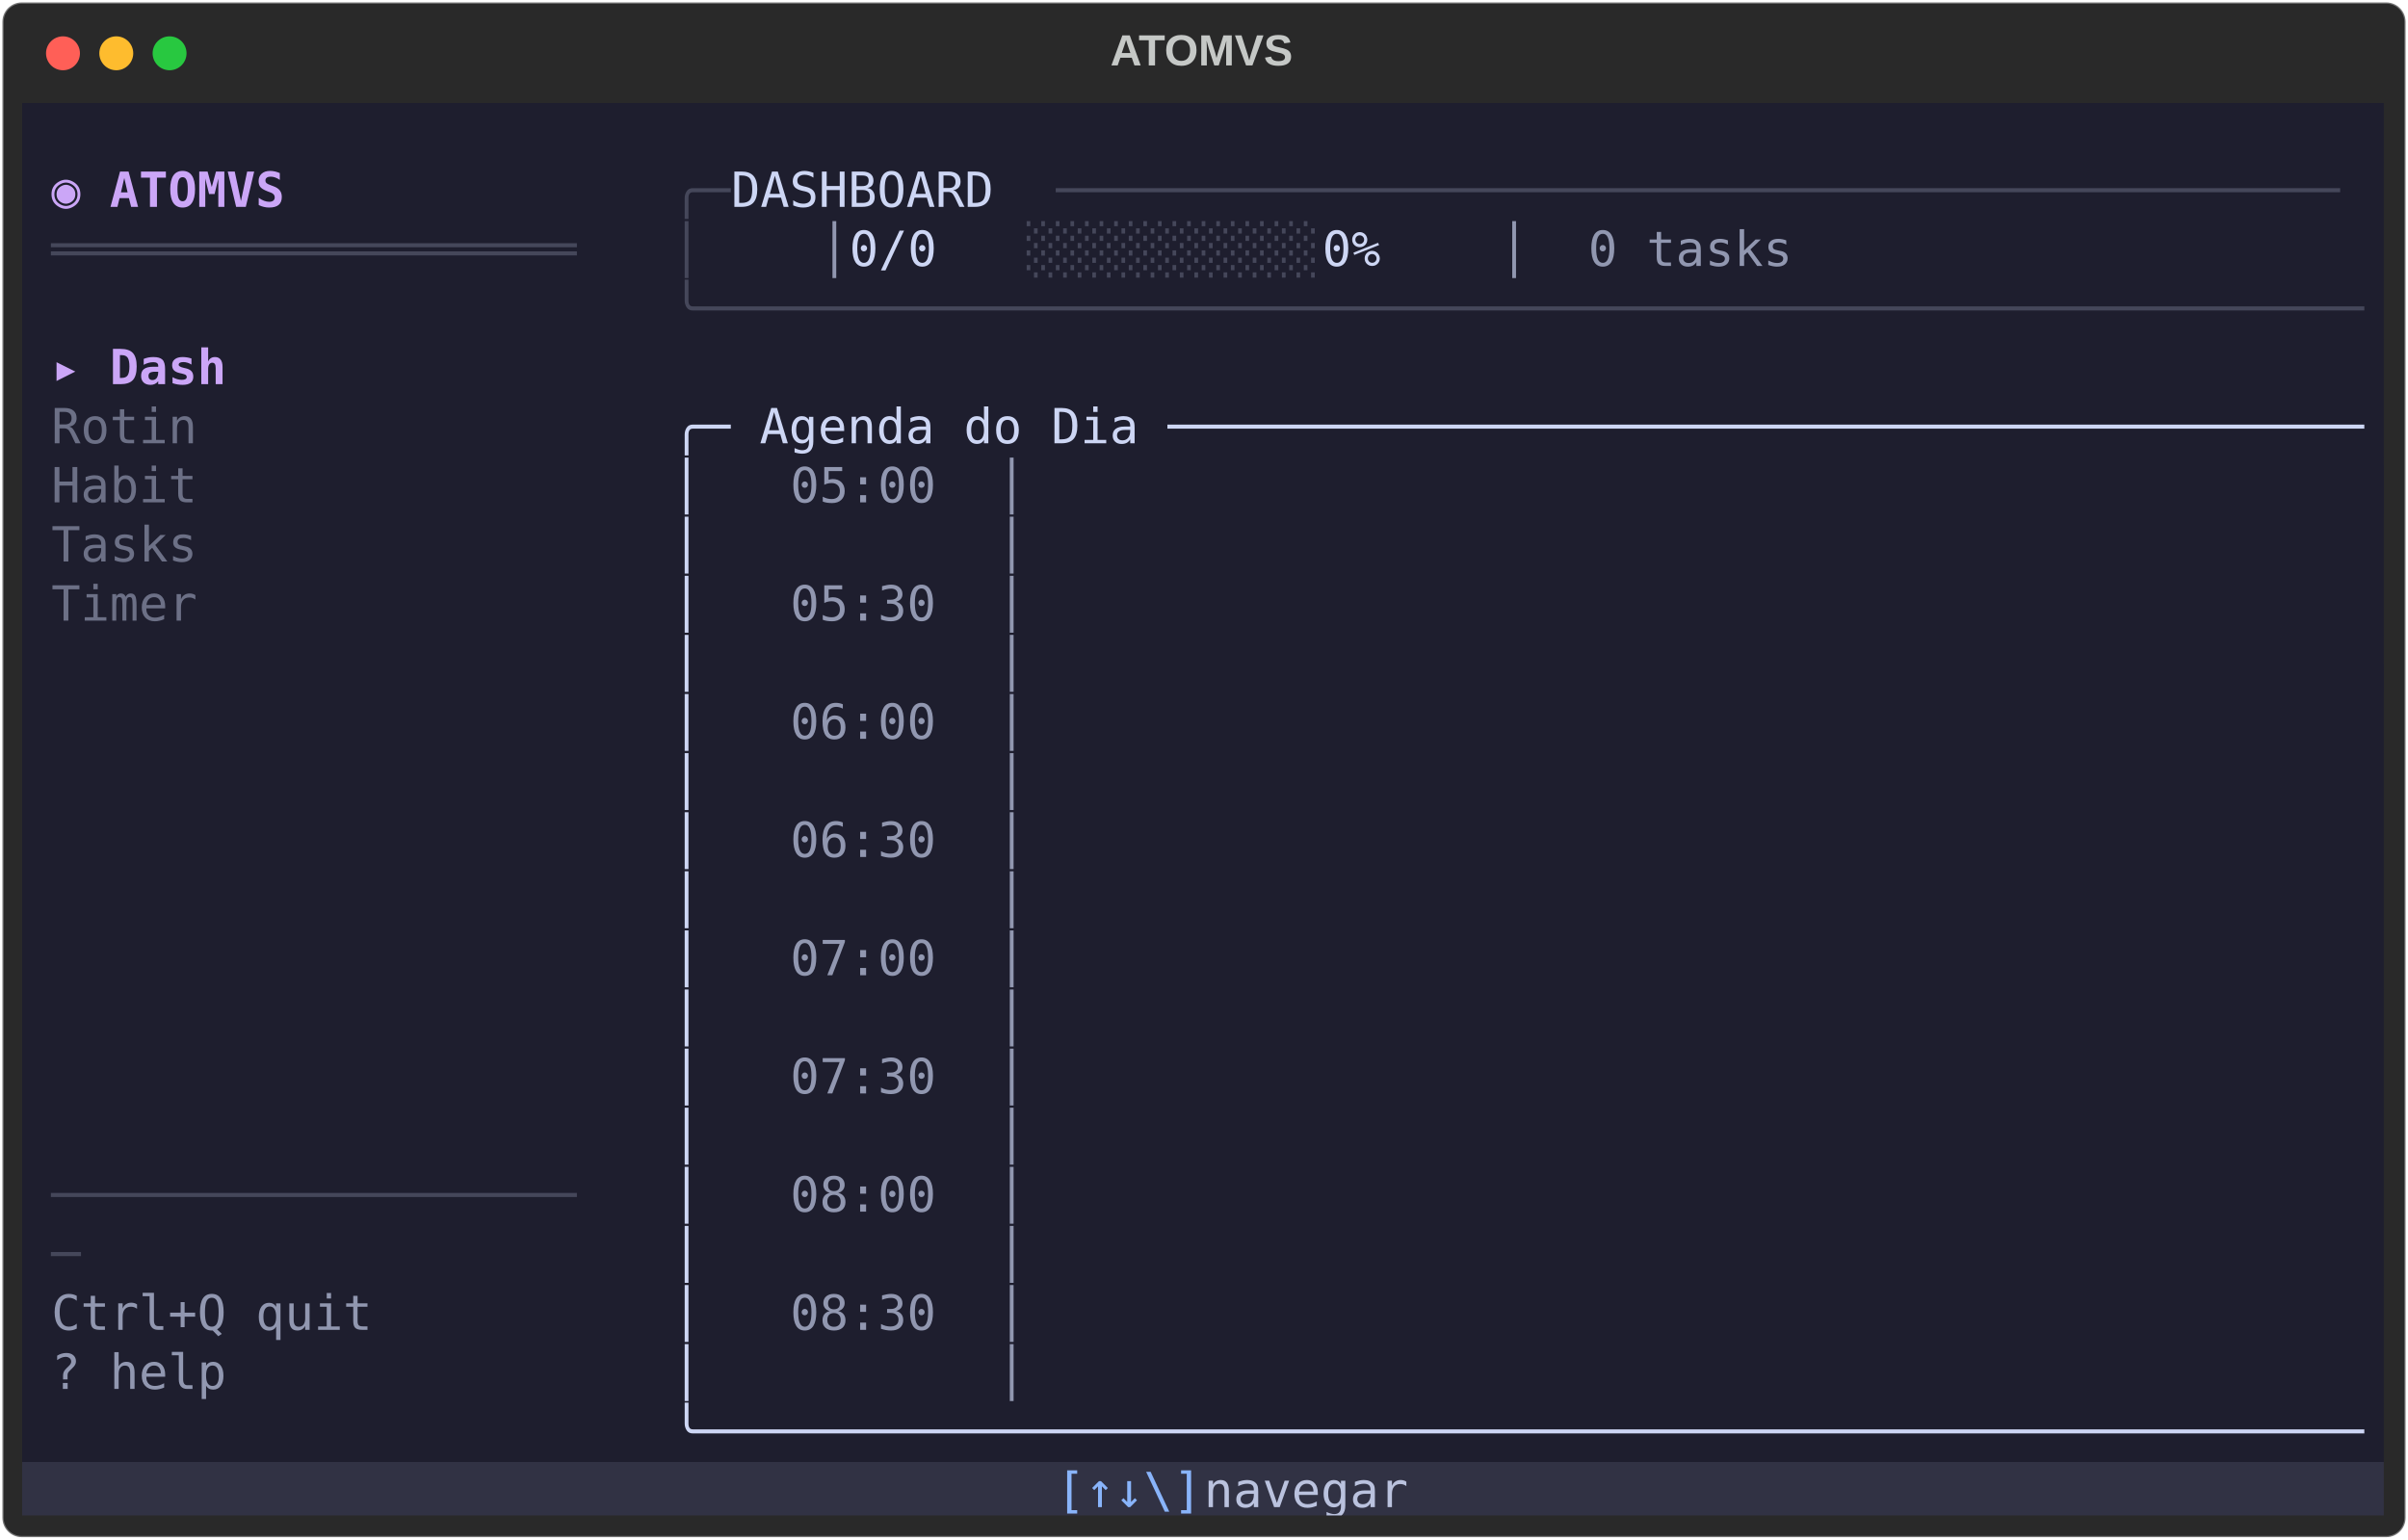
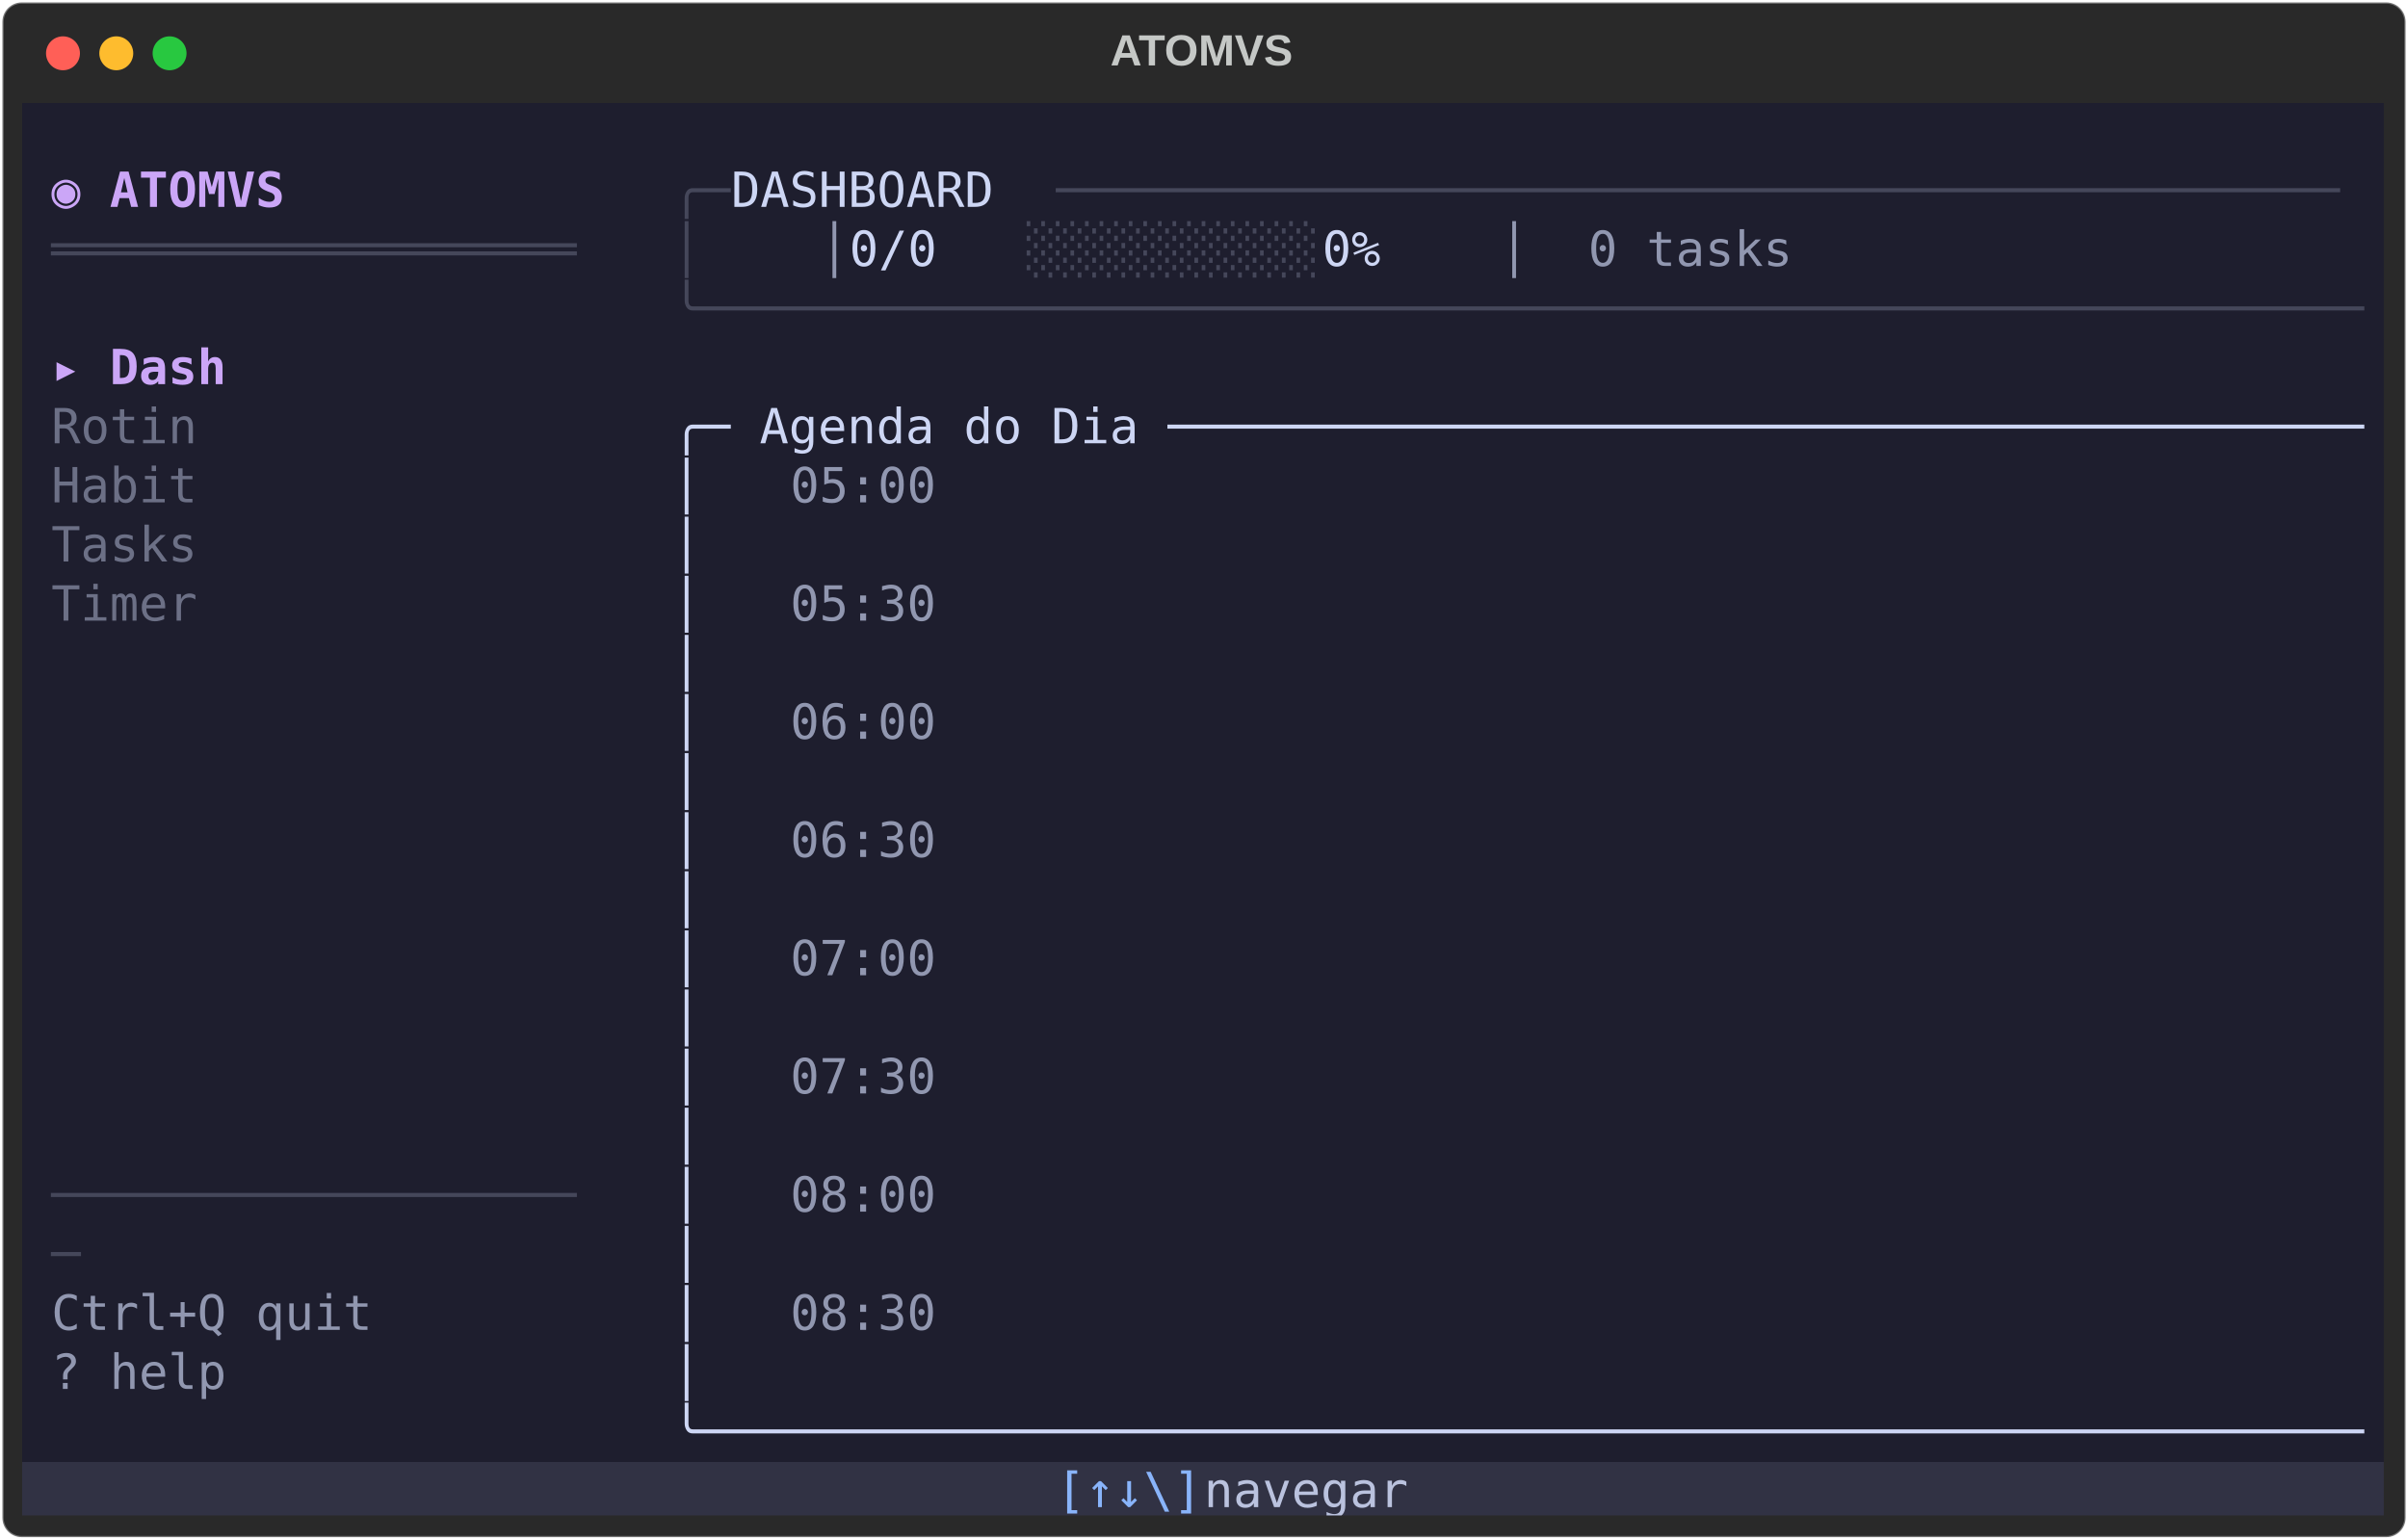
<svg xmlns="http://www.w3.org/2000/svg" class="rich-terminal" viewBox="0 0 994 635.6">
  <style>

    @font-face {
        font-family: "Fira Code";
        src: local("FiraCode-Regular"),
                url("https://cdnjs.cloudflare.com/ajax/libs/firacode/6.2.0/woff2/FiraCode-Regular.woff2") format("woff2"),
                url("https://cdnjs.cloudflare.com/ajax/libs/firacode/6.2.0/woff/FiraCode-Regular.woff") format("woff");
        font-style: normal;
        font-weight: 400;
    }
    @font-face {
        font-family: "Fira Code";
        src: local("FiraCode-Bold"),
                url("https://cdnjs.cloudflare.com/ajax/libs/firacode/6.2.0/woff2/FiraCode-Bold.woff2") format("woff2"),
                url("https://cdnjs.cloudflare.com/ajax/libs/firacode/6.2.0/woff/FiraCode-Bold.woff") format("woff");
        font-style: bold;
        font-weight: 700;
    }

    .terminal-matrix {
        font-family: Fira Code, monospace;
        font-size: 20px;
        line-height: 24.4px;
        font-variant-east-asian: full-width;
    }

    .terminal-title {
        font-size: 18px;
        font-weight: bold;
        font-family: arial;
    }

    .terminal-r1 { fill: #c5c8c6 }
.terminal-r2 { fill: #cba6f7;font-weight: bold }
.terminal-r3 { fill: #45475a }
.terminal-r4 { fill: #cdd6f4 }
.terminal-r5 { fill: #9197b0 }
.terminal-r6 { fill: #6c7086 }
.terminal-r7 { fill: #1e1e2e }
.terminal-r8 { fill: #89b4fa }
.terminal-r9 { fill: #bac2de }
    </style>
  <defs>
    <clipPath id="terminal-clip-terminal">
      <rect x="0" y="0" width="975.0" height="584.6" />
    </clipPath>
    <clipPath id="terminal-line-0">
      <rect x="0" y="1.5" width="976" height="24.65" />
    </clipPath>
    <clipPath id="terminal-line-1">
      <rect x="0" y="25.9" width="976" height="24.65" />
    </clipPath>
    <clipPath id="terminal-line-2">
      <rect x="0" y="50.3" width="976" height="24.65" />
    </clipPath>
    <clipPath id="terminal-line-3">
      <rect x="0" y="74.7" width="976" height="24.65" />
    </clipPath>
    <clipPath id="terminal-line-4">
      <rect x="0" y="99.1" width="976" height="24.65" />
    </clipPath>
    <clipPath id="terminal-line-5">
      <rect x="0" y="123.5" width="976" height="24.65" />
    </clipPath>
    <clipPath id="terminal-line-6">
      <rect x="0" y="147.9" width="976" height="24.65" />
    </clipPath>
    <clipPath id="terminal-line-7">
      <rect x="0" y="172.3" width="976" height="24.65" />
    </clipPath>
    <clipPath id="terminal-line-8">
      <rect x="0" y="196.7" width="976" height="24.65" />
    </clipPath>
    <clipPath id="terminal-line-9">
      <rect x="0" y="221.1" width="976" height="24.65" />
    </clipPath>
    <clipPath id="terminal-line-10">
      <rect x="0" y="245.5" width="976" height="24.65" />
    </clipPath>
    <clipPath id="terminal-line-11">
      <rect x="0" y="269.9" width="976" height="24.65" />
    </clipPath>
    <clipPath id="terminal-line-12">
      <rect x="0" y="294.3" width="976" height="24.65" />
    </clipPath>
    <clipPath id="terminal-line-13">
      <rect x="0" y="318.7" width="976" height="24.65" />
    </clipPath>
    <clipPath id="terminal-line-14">
      <rect x="0" y="343.1" width="976" height="24.65" />
    </clipPath>
    <clipPath id="terminal-line-15">
      <rect x="0" y="367.5" width="976" height="24.65" />
    </clipPath>
    <clipPath id="terminal-line-16">
      <rect x="0" y="391.9" width="976" height="24.65" />
    </clipPath>
    <clipPath id="terminal-line-17">
      <rect x="0" y="416.3" width="976" height="24.65" />
    </clipPath>
    <clipPath id="terminal-line-18">
      <rect x="0" y="440.7" width="976" height="24.65" />
    </clipPath>
    <clipPath id="terminal-line-19">
      <rect x="0" y="465.1" width="976" height="24.65" />
    </clipPath>
    <clipPath id="terminal-line-20">
      <rect x="0" y="489.5" width="976" height="24.65" />
    </clipPath>
    <clipPath id="terminal-line-21">
      <rect x="0" y="513.9" width="976" height="24.65" />
    </clipPath>
    <clipPath id="terminal-line-22">
      <rect x="0" y="538.3" width="976" height="24.65" />
    </clipPath>
  </defs>
  <rect fill="#292929" stroke="rgba(255,255,255,0.35)" stroke-width="1" x="1" y="1" width="992" height="633.6" rx="8" />
  <text class="terminal-title" fill="#c5c8c6" text-anchor="middle" x="496" y="27">ATOMVS</text>
  <g transform="translate(26,22)">
    <circle cx="0" cy="0" r="7" fill="#ff5f57" />
    <circle cx="22" cy="0" r="7" fill="#febc2e" />
    <circle cx="44" cy="0" r="7" fill="#28c840" />
  </g>
  <g transform="translate(9, 41)" clip-path="url(#terminal-clip-terminal)">
    <rect fill="#1e1e2e" x="0" y="1.5" width="976" height="24.65" shape-rendering="crispEdges" />
    <rect fill="#1e1e2e" x="0" y="25.9" width="12.2" height="24.65" shape-rendering="crispEdges" />
    <rect fill="#1e1e2e" x="12.2" y="25.9" width="97.6" height="24.65" shape-rendering="crispEdges" />
    <rect fill="#1e1e2e" x="109.8" y="25.9" width="158.6" height="24.65" shape-rendering="crispEdges" />
    <rect fill="#1e1e2e" x="268.4" y="25.9" width="24.4" height="24.65" shape-rendering="crispEdges" />
    <rect fill="#1e1e2e" x="292.8" y="25.9" width="134.2" height="24.65" shape-rendering="crispEdges" />
    <rect fill="#1e1e2e" x="427" y="25.9" width="536.8" height="24.65" shape-rendering="crispEdges" />
    <rect fill="#1e1e2e" x="963.8" y="25.9" width="12.2" height="24.65" shape-rendering="crispEdges" />
    <rect fill="#1e1e2e" x="0" y="50.3" width="12.2" height="24.65" shape-rendering="crispEdges" />
    <rect fill="#1e1e2e" x="12.2" y="50.3" width="219.6" height="24.65" shape-rendering="crispEdges" />
    <rect fill="#1e1e2e" x="231.8" y="50.3" width="36.6" height="24.65" shape-rendering="crispEdges" />
    <rect fill="#1e1e2e" x="268.4" y="50.3" width="12.2" height="24.65" shape-rendering="crispEdges" />
    <rect fill="#1e1e2e" x="280.6" y="50.3" width="12.2" height="24.65" shape-rendering="crispEdges" />
    <rect fill="#1e1e2e" x="292.8" y="50.3" width="12.2" height="24.65" shape-rendering="crispEdges" />
    <rect fill="#1e1e2e" x="305" y="50.3" width="24.4" height="24.65" shape-rendering="crispEdges" />
    <rect fill="#1e1e2e" x="329.4" y="50.3" width="12.2" height="24.65" shape-rendering="crispEdges" />
    <rect fill="#1e1e2e" x="341.6" y="50.3" width="73.2" height="24.65" shape-rendering="crispEdges" />
    <rect fill="#1e1e2e" x="414.8" y="50.3" width="122" height="24.65" shape-rendering="crispEdges" />
    <rect fill="#1e1e2e" x="536.8" y="50.3" width="73.2" height="24.65" shape-rendering="crispEdges" />
    <rect fill="#1e1e2e" x="610" y="50.3" width="12.2" height="24.65" shape-rendering="crispEdges" />
    <rect fill="#1e1e2e" x="622.2" y="50.3" width="24.4" height="24.65" shape-rendering="crispEdges" />
    <rect fill="#1e1e2e" x="646.6" y="50.3" width="85.4" height="24.65" shape-rendering="crispEdges" />
    <rect fill="#1e1e2e" x="732" y="50.3" width="244" height="24.65" shape-rendering="crispEdges" />
    <rect fill="#1e1e2e" x="0" y="74.7" width="268.4" height="24.65" shape-rendering="crispEdges" />
    <rect fill="#1e1e2e" x="268.4" y="74.7" width="707.6" height="24.65" shape-rendering="crispEdges" />
    <rect fill="#1e1e2e" x="0" y="99.1" width="12.2" height="24.65" shape-rendering="crispEdges" />
    <rect fill="#1e1e2e" x="12.2" y="99.1" width="73.2" height="24.65" shape-rendering="crispEdges" />
    <rect fill="#1e1e2e" x="85.4" y="99.1" width="890.6" height="24.65" shape-rendering="crispEdges" />
    <rect fill="#1e1e2e" x="0" y="123.5" width="12.2" height="24.65" shape-rendering="crispEdges" />
    <rect fill="#1e1e2e" x="12.2" y="123.5" width="85.4" height="24.65" shape-rendering="crispEdges" />
    <rect fill="#1e1e2e" x="97.6" y="123.5" width="170.8" height="24.65" shape-rendering="crispEdges" />
    <rect fill="#1e1e2e" x="268.4" y="123.5" width="707.6" height="24.65" shape-rendering="crispEdges" />
    <rect fill="#1e1e2e" x="0" y="147.9" width="12.2" height="24.65" shape-rendering="crispEdges" />
    <rect fill="#1e1e2e" x="12.2" y="147.9" width="85.4" height="24.65" shape-rendering="crispEdges" />
    <rect fill="#1e1e2e" x="97.6" y="147.9" width="170.8" height="24.65" shape-rendering="crispEdges" />
    <rect fill="#1e1e2e" x="268.4" y="147.9" width="12.2" height="24.65" shape-rendering="crispEdges" />
    <rect fill="#1e1e2e" x="280.6" y="147.9" width="12.2" height="24.65" shape-rendering="crispEdges" />
    <rect fill="#1e1e2e" x="292.8" y="147.9" width="24.4" height="24.65" shape-rendering="crispEdges" />
    <rect fill="#1e1e2e" x="317.2" y="147.9" width="61" height="24.65" shape-rendering="crispEdges" />
-     <rect fill="#1e1e2e" x="378.2" y="147.9" width="24.4" height="24.65" shape-rendering="crispEdges" />
-     <rect fill="#1e1e2e" x="402.6" y="147.9" width="12.2" height="24.65" shape-rendering="crispEdges" />
-     <rect fill="#1e1e2e" x="414.8" y="147.9" width="549" height="24.65" shape-rendering="crispEdges" />
+     <rect fill="#1e1e2e" x="378.2" y="147.9" width="12.2" height="24.65" shape-rendering="crispEdges" />
+     <rect fill="#1e1e2e" x="390.4" y="147.9" width="573.4" height="24.65" shape-rendering="crispEdges" />
    <rect fill="#1e1e2e" x="963.8" y="147.9" width="12.2" height="24.65" shape-rendering="crispEdges" />
    <rect fill="#1e1e2e" x="0" y="172.3" width="12.2" height="24.65" shape-rendering="crispEdges" />
    <rect fill="#1e1e2e" x="12.2" y="172.3" width="85.4" height="24.65" shape-rendering="crispEdges" />
    <rect fill="#1e1e2e" x="97.6" y="172.3" width="170.8" height="24.65" shape-rendering="crispEdges" />
    <rect fill="#1e1e2e" x="268.4" y="172.3" width="12.2" height="24.65" shape-rendering="crispEdges" />
    <rect fill="#1e1e2e" x="280.6" y="172.3" width="12.2" height="24.65" shape-rendering="crispEdges" />
-     <rect fill="#1e1e2e" x="292.8" y="172.3" width="109.8" height="24.65" shape-rendering="crispEdges" />
-     <rect fill="#1e1e2e" x="402.6" y="172.3" width="12.2" height="24.65" shape-rendering="crispEdges" />
-     <rect fill="#1e1e2e" x="414.8" y="172.3" width="549" height="24.65" shape-rendering="crispEdges" />
+     <rect fill="#1e1e2e" x="292.8" y="172.3" width="97.6" height="24.65" shape-rendering="crispEdges" />
+     <rect fill="#1e1e2e" x="390.4" y="172.3" width="573.4" height="24.65" shape-rendering="crispEdges" />
    <rect fill="#1e1e2e" x="963.8" y="172.3" width="12.2" height="24.65" shape-rendering="crispEdges" />
    <rect fill="#1e1e2e" x="0" y="196.7" width="12.2" height="24.65" shape-rendering="crispEdges" />
    <rect fill="#1e1e2e" x="12.2" y="196.7" width="85.4" height="24.65" shape-rendering="crispEdges" />
    <rect fill="#1e1e2e" x="97.6" y="196.7" width="170.8" height="24.65" shape-rendering="crispEdges" />
    <rect fill="#1e1e2e" x="268.4" y="196.7" width="12.2" height="24.65" shape-rendering="crispEdges" />
    <rect fill="#1e1e2e" x="280.6" y="196.7" width="12.2" height="24.65" shape-rendering="crispEdges" />
    <rect fill="#1e1e2e" x="292.8" y="196.7" width="24.4" height="24.65" shape-rendering="crispEdges" />
    <rect fill="#1e1e2e" x="317.2" y="196.7" width="61" height="24.65" shape-rendering="crispEdges" />
-     <rect fill="#1e1e2e" x="378.2" y="196.7" width="24.4" height="24.65" shape-rendering="crispEdges" />
-     <rect fill="#1e1e2e" x="402.6" y="196.7" width="12.2" height="24.65" shape-rendering="crispEdges" />
-     <rect fill="#1e1e2e" x="414.8" y="196.7" width="549" height="24.65" shape-rendering="crispEdges" />
+     <rect fill="#1e1e2e" x="378.2" y="196.7" width="12.2" height="24.65" shape-rendering="crispEdges" />
+     <rect fill="#1e1e2e" x="390.4" y="196.7" width="573.4" height="24.65" shape-rendering="crispEdges" />
    <rect fill="#1e1e2e" x="963.8" y="196.7" width="12.2" height="24.65" shape-rendering="crispEdges" />
    <rect fill="#1e1e2e" x="0" y="221.1" width="268.4" height="24.65" shape-rendering="crispEdges" />
    <rect fill="#1e1e2e" x="268.4" y="221.1" width="12.2" height="24.65" shape-rendering="crispEdges" />
    <rect fill="#1e1e2e" x="280.6" y="221.1" width="12.2" height="24.65" shape-rendering="crispEdges" />
-     <rect fill="#1e1e2e" x="292.8" y="221.1" width="109.8" height="24.65" shape-rendering="crispEdges" />
-     <rect fill="#1e1e2e" x="402.6" y="221.1" width="12.2" height="24.65" shape-rendering="crispEdges" />
-     <rect fill="#1e1e2e" x="414.8" y="221.1" width="549" height="24.65" shape-rendering="crispEdges" />
+     <rect fill="#1e1e2e" x="292.8" y="221.1" width="97.6" height="24.65" shape-rendering="crispEdges" />
+     <rect fill="#1e1e2e" x="390.4" y="221.1" width="573.4" height="24.65" shape-rendering="crispEdges" />
    <rect fill="#1e1e2e" x="963.8" y="221.1" width="12.2" height="24.65" shape-rendering="crispEdges" />
    <rect fill="#1e1e2e" x="0" y="245.5" width="268.4" height="24.65" shape-rendering="crispEdges" />
    <rect fill="#1e1e2e" x="268.4" y="245.5" width="12.2" height="24.65" shape-rendering="crispEdges" />
    <rect fill="#1e1e2e" x="280.6" y="245.5" width="12.2" height="24.65" shape-rendering="crispEdges" />
    <rect fill="#1e1e2e" x="292.8" y="245.5" width="24.4" height="24.65" shape-rendering="crispEdges" />
    <rect fill="#1e1e2e" x="317.2" y="245.5" width="61" height="24.65" shape-rendering="crispEdges" />
-     <rect fill="#1e1e2e" x="378.2" y="245.5" width="24.4" height="24.65" shape-rendering="crispEdges" />
-     <rect fill="#1e1e2e" x="402.6" y="245.5" width="12.2" height="24.65" shape-rendering="crispEdges" />
-     <rect fill="#1e1e2e" x="414.8" y="245.5" width="549" height="24.65" shape-rendering="crispEdges" />
+     <rect fill="#1e1e2e" x="378.2" y="245.5" width="12.2" height="24.65" shape-rendering="crispEdges" />
+     <rect fill="#1e1e2e" x="390.4" y="245.5" width="573.4" height="24.65" shape-rendering="crispEdges" />
    <rect fill="#1e1e2e" x="963.8" y="245.5" width="12.2" height="24.65" shape-rendering="crispEdges" />
    <rect fill="#1e1e2e" x="0" y="269.9" width="268.4" height="24.65" shape-rendering="crispEdges" />
    <rect fill="#1e1e2e" x="268.4" y="269.9" width="12.2" height="24.65" shape-rendering="crispEdges" />
    <rect fill="#1e1e2e" x="280.6" y="269.9" width="12.2" height="24.65" shape-rendering="crispEdges" />
-     <rect fill="#1e1e2e" x="292.8" y="269.9" width="109.8" height="24.65" shape-rendering="crispEdges" />
-     <rect fill="#1e1e2e" x="402.6" y="269.9" width="12.2" height="24.65" shape-rendering="crispEdges" />
-     <rect fill="#1e1e2e" x="414.8" y="269.9" width="549" height="24.65" shape-rendering="crispEdges" />
+     <rect fill="#1e1e2e" x="292.8" y="269.9" width="97.6" height="24.65" shape-rendering="crispEdges" />
+     <rect fill="#1e1e2e" x="390.4" y="269.9" width="573.4" height="24.65" shape-rendering="crispEdges" />
    <rect fill="#1e1e2e" x="963.8" y="269.9" width="12.2" height="24.65" shape-rendering="crispEdges" />
    <rect fill="#1e1e2e" x="0" y="294.3" width="268.4" height="24.65" shape-rendering="crispEdges" />
    <rect fill="#1e1e2e" x="268.4" y="294.3" width="12.2" height="24.65" shape-rendering="crispEdges" />
    <rect fill="#1e1e2e" x="280.6" y="294.3" width="12.2" height="24.65" shape-rendering="crispEdges" />
    <rect fill="#1e1e2e" x="292.8" y="294.3" width="24.4" height="24.65" shape-rendering="crispEdges" />
    <rect fill="#1e1e2e" x="317.2" y="294.3" width="61" height="24.65" shape-rendering="crispEdges" />
-     <rect fill="#1e1e2e" x="378.2" y="294.3" width="24.4" height="24.65" shape-rendering="crispEdges" />
-     <rect fill="#1e1e2e" x="402.6" y="294.3" width="12.2" height="24.65" shape-rendering="crispEdges" />
-     <rect fill="#1e1e2e" x="414.8" y="294.3" width="549" height="24.65" shape-rendering="crispEdges" />
+     <rect fill="#1e1e2e" x="378.2" y="294.3" width="12.2" height="24.65" shape-rendering="crispEdges" />
+     <rect fill="#1e1e2e" x="390.4" y="294.3" width="573.4" height="24.65" shape-rendering="crispEdges" />
    <rect fill="#1e1e2e" x="963.8" y="294.3" width="12.2" height="24.65" shape-rendering="crispEdges" />
    <rect fill="#1e1e2e" x="0" y="318.7" width="268.4" height="24.65" shape-rendering="crispEdges" />
    <rect fill="#1e1e2e" x="268.4" y="318.7" width="12.2" height="24.65" shape-rendering="crispEdges" />
    <rect fill="#1e1e2e" x="280.6" y="318.7" width="12.2" height="24.65" shape-rendering="crispEdges" />
-     <rect fill="#1e1e2e" x="292.8" y="318.7" width="109.8" height="24.65" shape-rendering="crispEdges" />
-     <rect fill="#1e1e2e" x="402.6" y="318.7" width="12.2" height="24.65" shape-rendering="crispEdges" />
-     <rect fill="#1e1e2e" x="414.8" y="318.7" width="549" height="24.65" shape-rendering="crispEdges" />
+     <rect fill="#1e1e2e" x="292.8" y="318.7" width="97.6" height="24.65" shape-rendering="crispEdges" />
+     <rect fill="#1e1e2e" x="390.4" y="318.7" width="573.4" height="24.65" shape-rendering="crispEdges" />
    <rect fill="#1e1e2e" x="963.8" y="318.7" width="12.2" height="24.65" shape-rendering="crispEdges" />
    <rect fill="#1e1e2e" x="0" y="343.1" width="268.4" height="24.65" shape-rendering="crispEdges" />
    <rect fill="#1e1e2e" x="268.4" y="343.1" width="12.2" height="24.65" shape-rendering="crispEdges" />
    <rect fill="#1e1e2e" x="280.6" y="343.1" width="12.2" height="24.65" shape-rendering="crispEdges" />
    <rect fill="#1e1e2e" x="292.8" y="343.1" width="24.4" height="24.65" shape-rendering="crispEdges" />
    <rect fill="#1e1e2e" x="317.2" y="343.1" width="61" height="24.65" shape-rendering="crispEdges" />
-     <rect fill="#1e1e2e" x="378.2" y="343.1" width="24.4" height="24.65" shape-rendering="crispEdges" />
-     <rect fill="#1e1e2e" x="402.6" y="343.1" width="12.2" height="24.65" shape-rendering="crispEdges" />
-     <rect fill="#1e1e2e" x="414.8" y="343.1" width="549" height="24.65" shape-rendering="crispEdges" />
+     <rect fill="#1e1e2e" x="378.2" y="343.1" width="12.2" height="24.65" shape-rendering="crispEdges" />
+     <rect fill="#1e1e2e" x="390.4" y="343.1" width="573.4" height="24.65" shape-rendering="crispEdges" />
    <rect fill="#1e1e2e" x="963.8" y="343.1" width="12.2" height="24.65" shape-rendering="crispEdges" />
    <rect fill="#1e1e2e" x="0" y="367.5" width="268.4" height="24.65" shape-rendering="crispEdges" />
    <rect fill="#1e1e2e" x="268.4" y="367.5" width="12.2" height="24.65" shape-rendering="crispEdges" />
    <rect fill="#1e1e2e" x="280.6" y="367.5" width="12.2" height="24.65" shape-rendering="crispEdges" />
-     <rect fill="#1e1e2e" x="292.8" y="367.5" width="109.8" height="24.65" shape-rendering="crispEdges" />
-     <rect fill="#1e1e2e" x="402.6" y="367.5" width="12.2" height="24.65" shape-rendering="crispEdges" />
-     <rect fill="#1e1e2e" x="414.8" y="367.5" width="549" height="24.65" shape-rendering="crispEdges" />
+     <rect fill="#1e1e2e" x="292.8" y="367.5" width="97.6" height="24.65" shape-rendering="crispEdges" />
+     <rect fill="#1e1e2e" x="390.4" y="367.5" width="573.4" height="24.65" shape-rendering="crispEdges" />
    <rect fill="#1e1e2e" x="963.8" y="367.5" width="12.2" height="24.65" shape-rendering="crispEdges" />
    <rect fill="#1e1e2e" x="0" y="391.9" width="268.4" height="24.65" shape-rendering="crispEdges" />
    <rect fill="#1e1e2e" x="268.4" y="391.9" width="12.2" height="24.65" shape-rendering="crispEdges" />
    <rect fill="#1e1e2e" x="280.6" y="391.9" width="12.2" height="24.65" shape-rendering="crispEdges" />
    <rect fill="#1e1e2e" x="292.8" y="391.9" width="24.4" height="24.65" shape-rendering="crispEdges" />
    <rect fill="#1e1e2e" x="317.2" y="391.9" width="61" height="24.65" shape-rendering="crispEdges" />
-     <rect fill="#1e1e2e" x="378.2" y="391.9" width="24.4" height="24.65" shape-rendering="crispEdges" />
-     <rect fill="#1e1e2e" x="402.6" y="391.9" width="12.2" height="24.65" shape-rendering="crispEdges" />
-     <rect fill="#1e1e2e" x="414.8" y="391.9" width="549" height="24.65" shape-rendering="crispEdges" />
+     <rect fill="#1e1e2e" x="378.2" y="391.9" width="12.2" height="24.65" shape-rendering="crispEdges" />
+     <rect fill="#1e1e2e" x="390.4" y="391.9" width="573.4" height="24.65" shape-rendering="crispEdges" />
    <rect fill="#1e1e2e" x="963.8" y="391.9" width="12.2" height="24.65" shape-rendering="crispEdges" />
    <rect fill="#1e1e2e" x="0" y="416.3" width="268.4" height="24.65" shape-rendering="crispEdges" />
    <rect fill="#1e1e2e" x="268.4" y="416.3" width="12.2" height="24.65" shape-rendering="crispEdges" />
    <rect fill="#1e1e2e" x="280.6" y="416.3" width="12.2" height="24.65" shape-rendering="crispEdges" />
-     <rect fill="#1e1e2e" x="292.8" y="416.3" width="109.8" height="24.65" shape-rendering="crispEdges" />
-     <rect fill="#1e1e2e" x="402.6" y="416.3" width="12.2" height="24.65" shape-rendering="crispEdges" />
-     <rect fill="#1e1e2e" x="414.8" y="416.3" width="549" height="24.65" shape-rendering="crispEdges" />
+     <rect fill="#1e1e2e" x="292.8" y="416.3" width="97.6" height="24.65" shape-rendering="crispEdges" />
+     <rect fill="#1e1e2e" x="390.4" y="416.3" width="573.4" height="24.65" shape-rendering="crispEdges" />
    <rect fill="#1e1e2e" x="963.8" y="416.3" width="12.2" height="24.65" shape-rendering="crispEdges" />
    <rect fill="#1e1e2e" x="0" y="440.7" width="12.2" height="24.65" shape-rendering="crispEdges" />
    <rect fill="#1e1e2e" x="12.2" y="440.7" width="219.6" height="24.65" shape-rendering="crispEdges" />
    <rect fill="#1e1e2e" x="231.8" y="440.7" width="36.6" height="24.65" shape-rendering="crispEdges" />
    <rect fill="#1e1e2e" x="268.4" y="440.7" width="12.2" height="24.65" shape-rendering="crispEdges" />
    <rect fill="#1e1e2e" x="280.6" y="440.7" width="12.2" height="24.65" shape-rendering="crispEdges" />
    <rect fill="#1e1e2e" x="292.8" y="440.7" width="24.4" height="24.65" shape-rendering="crispEdges" />
    <rect fill="#1e1e2e" x="317.2" y="440.7" width="61" height="24.65" shape-rendering="crispEdges" />
-     <rect fill="#1e1e2e" x="378.2" y="440.7" width="24.4" height="24.65" shape-rendering="crispEdges" />
-     <rect fill="#1e1e2e" x="402.6" y="440.7" width="12.2" height="24.65" shape-rendering="crispEdges" />
-     <rect fill="#1e1e2e" x="414.8" y="440.7" width="549" height="24.65" shape-rendering="crispEdges" />
+     <rect fill="#1e1e2e" x="378.2" y="440.7" width="12.2" height="24.65" shape-rendering="crispEdges" />
+     <rect fill="#1e1e2e" x="390.4" y="440.7" width="573.4" height="24.65" shape-rendering="crispEdges" />
    <rect fill="#1e1e2e" x="963.8" y="440.7" width="12.2" height="24.65" shape-rendering="crispEdges" />
    <rect fill="#1e1e2e" x="0" y="465.1" width="12.2" height="24.65" shape-rendering="crispEdges" />
    <rect fill="#1e1e2e" x="12.2" y="465.1" width="12.2" height="24.65" shape-rendering="crispEdges" />
    <rect fill="#1e1e2e" x="24.4" y="465.1" width="244" height="24.65" shape-rendering="crispEdges" />
    <rect fill="#1e1e2e" x="268.4" y="465.1" width="12.2" height="24.65" shape-rendering="crispEdges" />
    <rect fill="#1e1e2e" x="280.6" y="465.1" width="12.2" height="24.65" shape-rendering="crispEdges" />
-     <rect fill="#1e1e2e" x="292.8" y="465.1" width="109.8" height="24.65" shape-rendering="crispEdges" />
-     <rect fill="#1e1e2e" x="402.6" y="465.1" width="12.2" height="24.65" shape-rendering="crispEdges" />
-     <rect fill="#1e1e2e" x="414.8" y="465.1" width="549" height="24.65" shape-rendering="crispEdges" />
+     <rect fill="#1e1e2e" x="292.8" y="465.1" width="97.6" height="24.65" shape-rendering="crispEdges" />
+     <rect fill="#1e1e2e" x="390.4" y="465.1" width="573.4" height="24.65" shape-rendering="crispEdges" />
    <rect fill="#1e1e2e" x="963.8" y="465.1" width="12.2" height="24.65" shape-rendering="crispEdges" />
    <rect fill="#1e1e2e" x="0" y="489.5" width="12.2" height="24.65" shape-rendering="crispEdges" />
    <rect fill="#1e1e2e" x="12.2" y="489.5" width="134.2" height="24.65" shape-rendering="crispEdges" />
    <rect fill="#1e1e2e" x="146.4" y="489.5" width="122" height="24.65" shape-rendering="crispEdges" />
    <rect fill="#1e1e2e" x="268.4" y="489.5" width="12.2" height="24.65" shape-rendering="crispEdges" />
    <rect fill="#1e1e2e" x="280.6" y="489.5" width="12.2" height="24.65" shape-rendering="crispEdges" />
    <rect fill="#1e1e2e" x="292.8" y="489.5" width="24.4" height="24.65" shape-rendering="crispEdges" />
    <rect fill="#1e1e2e" x="317.2" y="489.5" width="61" height="24.65" shape-rendering="crispEdges" />
-     <rect fill="#1e1e2e" x="378.2" y="489.5" width="24.4" height="24.65" shape-rendering="crispEdges" />
-     <rect fill="#1e1e2e" x="402.6" y="489.5" width="12.2" height="24.65" shape-rendering="crispEdges" />
-     <rect fill="#1e1e2e" x="414.8" y="489.5" width="549" height="24.65" shape-rendering="crispEdges" />
+     <rect fill="#1e1e2e" x="378.2" y="489.5" width="12.2" height="24.65" shape-rendering="crispEdges" />
+     <rect fill="#1e1e2e" x="390.4" y="489.5" width="573.4" height="24.65" shape-rendering="crispEdges" />
    <rect fill="#1e1e2e" x="963.8" y="489.5" width="12.2" height="24.65" shape-rendering="crispEdges" />
    <rect fill="#1e1e2e" x="0" y="513.9" width="12.2" height="24.65" shape-rendering="crispEdges" />
    <rect fill="#1e1e2e" x="12.2" y="513.9" width="73.2" height="24.65" shape-rendering="crispEdges" />
    <rect fill="#1e1e2e" x="85.4" y="513.9" width="183" height="24.65" shape-rendering="crispEdges" />
    <rect fill="#1e1e2e" x="268.4" y="513.9" width="12.2" height="24.65" shape-rendering="crispEdges" />
    <rect fill="#1e1e2e" x="280.6" y="513.9" width="12.2" height="24.65" shape-rendering="crispEdges" />
-     <rect fill="#1e1e2e" x="292.8" y="513.9" width="109.8" height="24.65" shape-rendering="crispEdges" />
-     <rect fill="#1e1e2e" x="402.6" y="513.9" width="12.2" height="24.65" shape-rendering="crispEdges" />
-     <rect fill="#1e1e2e" x="414.8" y="513.9" width="549" height="24.65" shape-rendering="crispEdges" />
+     <rect fill="#1e1e2e" x="292.8" y="513.9" width="97.6" height="24.65" shape-rendering="crispEdges" />
+     <rect fill="#1e1e2e" x="390.4" y="513.9" width="573.4" height="24.65" shape-rendering="crispEdges" />
    <rect fill="#1e1e2e" x="963.8" y="513.9" width="12.2" height="24.65" shape-rendering="crispEdges" />
    <rect fill="#1e1e2e" x="0" y="538.3" width="268.4" height="24.65" shape-rendering="crispEdges" />
    <rect fill="#1e1e2e" x="268.4" y="538.3" width="707.6" height="24.65" shape-rendering="crispEdges" />
    <rect fill="#313244" x="0" y="562.7" width="12.2" height="24.65" shape-rendering="crispEdges" />
    <rect fill="#313244" x="12.2" y="562.7" width="12.2" height="24.65" shape-rendering="crispEdges" />
    <rect fill="#313244" x="24.4" y="562.7" width="109.8" height="24.65" shape-rendering="crispEdges" />
    <rect fill="#313244" x="134.2" y="562.7" width="12.2" height="24.65" shape-rendering="crispEdges" />
    <rect fill="#313244" x="146.4" y="562.7" width="280.6" height="24.65" shape-rendering="crispEdges" />
    <rect fill="#313244" x="427" y="562.7" width="61" height="24.65" shape-rendering="crispEdges" />
    <rect fill="#313244" x="488" y="562.7" width="97.6" height="24.65" shape-rendering="crispEdges" />
    <rect fill="#313244" x="585.6" y="562.7" width="292.8" height="24.65" shape-rendering="crispEdges" />
    <rect fill="#313244" x="878.4" y="562.7" width="97.6" height="24.65" shape-rendering="crispEdges" />
    <rect fill="#313244" x="976" y="562.7" width="0" height="24.65" shape-rendering="crispEdges" />
    <g class="terminal-matrix">
      <text class="terminal-r1" x="976" y="20" textLength="12.2" clip-path="url(#terminal-line-0)">
</text>
      <text class="terminal-r2" x="12.2" y="44.4" textLength="97.6" clip-path="url(#terminal-line-1)">◉ ATOMVS</text>
      <text class="terminal-r3" x="268.4" y="44.4" textLength="24.4" clip-path="url(#terminal-line-1)">╭─</text>
      <text class="terminal-r4" x="292.8" y="44.4" textLength="134.2" clip-path="url(#terminal-line-1)"> DASHBOARD </text>
      <text class="terminal-r3" x="427" y="44.4" textLength="536.8" clip-path="url(#terminal-line-1)">────────────────────────────────────────────</text>
      <text class="terminal-r1" x="976" y="44.4" textLength="12.2" clip-path="url(#terminal-line-1)">
</text>
      <text class="terminal-r3" x="12.2" y="68.8" textLength="219.6" clip-path="url(#terminal-line-2)">══════════════════</text>
      <text class="terminal-r3" x="268.4" y="68.8" textLength="12.2" clip-path="url(#terminal-line-2)">│</text>
      <text class="terminal-r5" x="329.4" y="68.8" textLength="12.2" clip-path="url(#terminal-line-2)">│</text>
      <text class="terminal-r4" x="341.6" y="68.8" textLength="73.2" clip-path="url(#terminal-line-2)">  0/0 </text>
      <text class="terminal-r3" x="414.8" y="68.8" textLength="122" clip-path="url(#terminal-line-2)">░░░░░░░░░░</text>
      <text class="terminal-r4" x="536.8" y="68.8" textLength="73.2" clip-path="url(#terminal-line-2)">  0%  </text>
      <text class="terminal-r5" x="610" y="68.8" textLength="12.2" clip-path="url(#terminal-line-2)">│</text>
      <text class="terminal-r5" x="646.6" y="68.8" textLength="85.4" clip-path="url(#terminal-line-2)">0 tasks</text>
      <text class="terminal-r1" x="976" y="68.8" textLength="12.2" clip-path="url(#terminal-line-2)">
</text>
      <text class="terminal-r3" x="268.4" y="93.2" textLength="707.6" clip-path="url(#terminal-line-3)">╰─────────────────────────────────────────────────────────</text>
      <text class="terminal-r1" x="976" y="93.2" textLength="12.2" clip-path="url(#terminal-line-3)">
</text>
      <text class="terminal-r2" x="12.2" y="117.6" textLength="73.2" clip-path="url(#terminal-line-4)">▸ Dash</text>
      <text class="terminal-r1" x="976" y="117.6" textLength="12.2" clip-path="url(#terminal-line-4)">
</text>
      <text class="terminal-r6" x="12.2" y="142" textLength="85.4" clip-path="url(#terminal-line-5)">  Rotin</text>
      <text class="terminal-r4" x="268.4" y="142" textLength="707.6" clip-path="url(#terminal-line-5)">╭─ Agenda do Dia ─────────────────────────────────────────</text>
      <text class="terminal-r1" x="976" y="142" textLength="12.2" clip-path="url(#terminal-line-5)">
</text>
      <text class="terminal-r6" x="12.2" y="166.4" textLength="85.4" clip-path="url(#terminal-line-6)">  Habit</text>
      <text class="terminal-r4" x="268.4" y="166.4" textLength="12.2" clip-path="url(#terminal-line-6)">│</text>
      <text class="terminal-r5" x="317.2" y="166.4" textLength="61" clip-path="url(#terminal-line-6)">05:00</text>
-       <text class="terminal-r5" x="402.6" y="166.4" textLength="12.2" clip-path="url(#terminal-line-6)">│</text>
      <text class="terminal-r7" x="963.8" y="166.4" textLength="12.2" clip-path="url(#terminal-line-6)">▇</text>
      <text class="terminal-r1" x="976" y="166.4" textLength="12.2" clip-path="url(#terminal-line-6)">
</text>
      <text class="terminal-r6" x="12.2" y="190.8" textLength="85.4" clip-path="url(#terminal-line-7)">  Tasks</text>
      <text class="terminal-r4" x="268.4" y="190.8" textLength="12.2" clip-path="url(#terminal-line-7)">│</text>
-       <text class="terminal-r5" x="402.6" y="190.8" textLength="12.2" clip-path="url(#terminal-line-7)">│</text>
      <text class="terminal-r1" x="976" y="190.8" textLength="12.2" clip-path="url(#terminal-line-7)">
</text>
      <text class="terminal-r6" x="12.2" y="215.2" textLength="85.4" clip-path="url(#terminal-line-8)">  Timer</text>
      <text class="terminal-r4" x="268.4" y="215.2" textLength="12.2" clip-path="url(#terminal-line-8)">│</text>
      <text class="terminal-r5" x="317.2" y="215.2" textLength="61" clip-path="url(#terminal-line-8)">05:30</text>
-       <text class="terminal-r5" x="402.6" y="215.2" textLength="12.2" clip-path="url(#terminal-line-8)">│</text>
      <text class="terminal-r1" x="976" y="215.2" textLength="12.2" clip-path="url(#terminal-line-8)">
</text>
      <text class="terminal-r4" x="268.4" y="239.6" textLength="12.2" clip-path="url(#terminal-line-9)">│</text>
-       <text class="terminal-r5" x="402.6" y="239.6" textLength="12.2" clip-path="url(#terminal-line-9)">│</text>
      <text class="terminal-r7" x="963.8" y="239.6" textLength="12.2" clip-path="url(#terminal-line-9)">▄</text>
      <text class="terminal-r1" x="976" y="239.6" textLength="12.2" clip-path="url(#terminal-line-9)">
</text>
      <text class="terminal-r4" x="268.4" y="264" textLength="12.2" clip-path="url(#terminal-line-10)">│</text>
      <text class="terminal-r5" x="317.2" y="264" textLength="61" clip-path="url(#terminal-line-10)">06:00</text>
-       <text class="terminal-r5" x="402.6" y="264" textLength="12.2" clip-path="url(#terminal-line-10)">│</text>
      <text class="terminal-r1" x="976" y="264" textLength="12.2" clip-path="url(#terminal-line-10)">
</text>
      <text class="terminal-r4" x="268.4" y="288.4" textLength="12.2" clip-path="url(#terminal-line-11)">│</text>
-       <text class="terminal-r5" x="402.6" y="288.4" textLength="12.2" clip-path="url(#terminal-line-11)">│</text>
      <text class="terminal-r1" x="976" y="288.4" textLength="12.2" clip-path="url(#terminal-line-11)">
</text>
      <text class="terminal-r4" x="268.4" y="312.8" textLength="12.2" clip-path="url(#terminal-line-12)">│</text>
      <text class="terminal-r5" x="317.2" y="312.8" textLength="61" clip-path="url(#terminal-line-12)">06:30</text>
-       <text class="terminal-r5" x="402.6" y="312.8" textLength="12.2" clip-path="url(#terminal-line-12)">│</text>
      <text class="terminal-r1" x="976" y="312.8" textLength="12.2" clip-path="url(#terminal-line-12)">
</text>
      <text class="terminal-r4" x="268.4" y="337.2" textLength="12.2" clip-path="url(#terminal-line-13)">│</text>
-       <text class="terminal-r5" x="402.6" y="337.2" textLength="12.2" clip-path="url(#terminal-line-13)">│</text>
      <text class="terminal-r1" x="976" y="337.2" textLength="12.2" clip-path="url(#terminal-line-13)">
</text>
      <text class="terminal-r4" x="268.4" y="361.6" textLength="12.2" clip-path="url(#terminal-line-14)">│</text>
      <text class="terminal-r5" x="317.2" y="361.6" textLength="61" clip-path="url(#terminal-line-14)">07:00</text>
-       <text class="terminal-r5" x="402.6" y="361.6" textLength="12.2" clip-path="url(#terminal-line-14)">│</text>
      <text class="terminal-r1" x="976" y="361.6" textLength="12.2" clip-path="url(#terminal-line-14)">
</text>
      <text class="terminal-r4" x="268.4" y="386" textLength="12.2" clip-path="url(#terminal-line-15)">│</text>
-       <text class="terminal-r5" x="402.6" y="386" textLength="12.2" clip-path="url(#terminal-line-15)">│</text>
      <text class="terminal-r1" x="976" y="386" textLength="12.2" clip-path="url(#terminal-line-15)">
</text>
      <text class="terminal-r4" x="268.4" y="410.4" textLength="12.2" clip-path="url(#terminal-line-16)">│</text>
      <text class="terminal-r5" x="317.2" y="410.4" textLength="61" clip-path="url(#terminal-line-16)">07:30</text>
-       <text class="terminal-r5" x="402.6" y="410.4" textLength="12.2" clip-path="url(#terminal-line-16)">│</text>
      <text class="terminal-r1" x="976" y="410.4" textLength="12.2" clip-path="url(#terminal-line-16)">
</text>
      <text class="terminal-r4" x="268.4" y="434.8" textLength="12.2" clip-path="url(#terminal-line-17)">│</text>
-       <text class="terminal-r5" x="402.6" y="434.8" textLength="12.2" clip-path="url(#terminal-line-17)">│</text>
      <text class="terminal-r1" x="976" y="434.8" textLength="12.2" clip-path="url(#terminal-line-17)">
</text>
      <text class="terminal-r3" x="12.2" y="459.2" textLength="219.6" clip-path="url(#terminal-line-18)">──────────────────</text>
      <text class="terminal-r4" x="268.4" y="459.2" textLength="12.2" clip-path="url(#terminal-line-18)">│</text>
      <text class="terminal-r5" x="317.2" y="459.2" textLength="61" clip-path="url(#terminal-line-18)">08:00</text>
-       <text class="terminal-r5" x="402.6" y="459.2" textLength="12.2" clip-path="url(#terminal-line-18)">│</text>
      <text class="terminal-r1" x="976" y="459.2" textLength="12.2" clip-path="url(#terminal-line-18)">
</text>
      <text class="terminal-r3" x="12.2" y="483.6" textLength="12.2" clip-path="url(#terminal-line-19)">─</text>
      <text class="terminal-r4" x="268.4" y="483.6" textLength="12.2" clip-path="url(#terminal-line-19)">│</text>
-       <text class="terminal-r5" x="402.6" y="483.6" textLength="12.2" clip-path="url(#terminal-line-19)">│</text>
      <text class="terminal-r1" x="976" y="483.6" textLength="12.2" clip-path="url(#terminal-line-19)">
</text>
      <text class="terminal-r5" x="12.2" y="508" textLength="134.2" clip-path="url(#terminal-line-20)">Ctrl+Q quit</text>
      <text class="terminal-r4" x="268.4" y="508" textLength="12.2" clip-path="url(#terminal-line-20)">│</text>
      <text class="terminal-r5" x="317.2" y="508" textLength="61" clip-path="url(#terminal-line-20)">08:30</text>
-       <text class="terminal-r5" x="402.6" y="508" textLength="12.2" clip-path="url(#terminal-line-20)">│</text>
      <text class="terminal-r1" x="976" y="508" textLength="12.2" clip-path="url(#terminal-line-20)">
</text>
      <text class="terminal-r5" x="12.2" y="532.4" textLength="73.2" clip-path="url(#terminal-line-21)">? help</text>
      <text class="terminal-r4" x="268.4" y="532.4" textLength="12.2" clip-path="url(#terminal-line-21)">│</text>
-       <text class="terminal-r5" x="402.6" y="532.4" textLength="12.2" clip-path="url(#terminal-line-21)">│</text>
      <text class="terminal-r1" x="976" y="532.4" textLength="12.2" clip-path="url(#terminal-line-21)">
</text>
      <text class="terminal-r4" x="268.4" y="556.8" textLength="707.6" clip-path="url(#terminal-line-22)">╰─────────────────────────────────────────────────────────</text>
      <text class="terminal-r1" x="976" y="556.8" textLength="12.2" clip-path="url(#terminal-line-22)">
</text>
      <text class="terminal-r8" x="427" y="581.2" textLength="61" clip-path="url(#terminal-line-23)">[↑↓\]</text>
      <text class="terminal-r9" x="488" y="581.2" textLength="97.6" clip-path="url(#terminal-line-23)"> navegar</text>
    </g>
  </g>
</svg>
